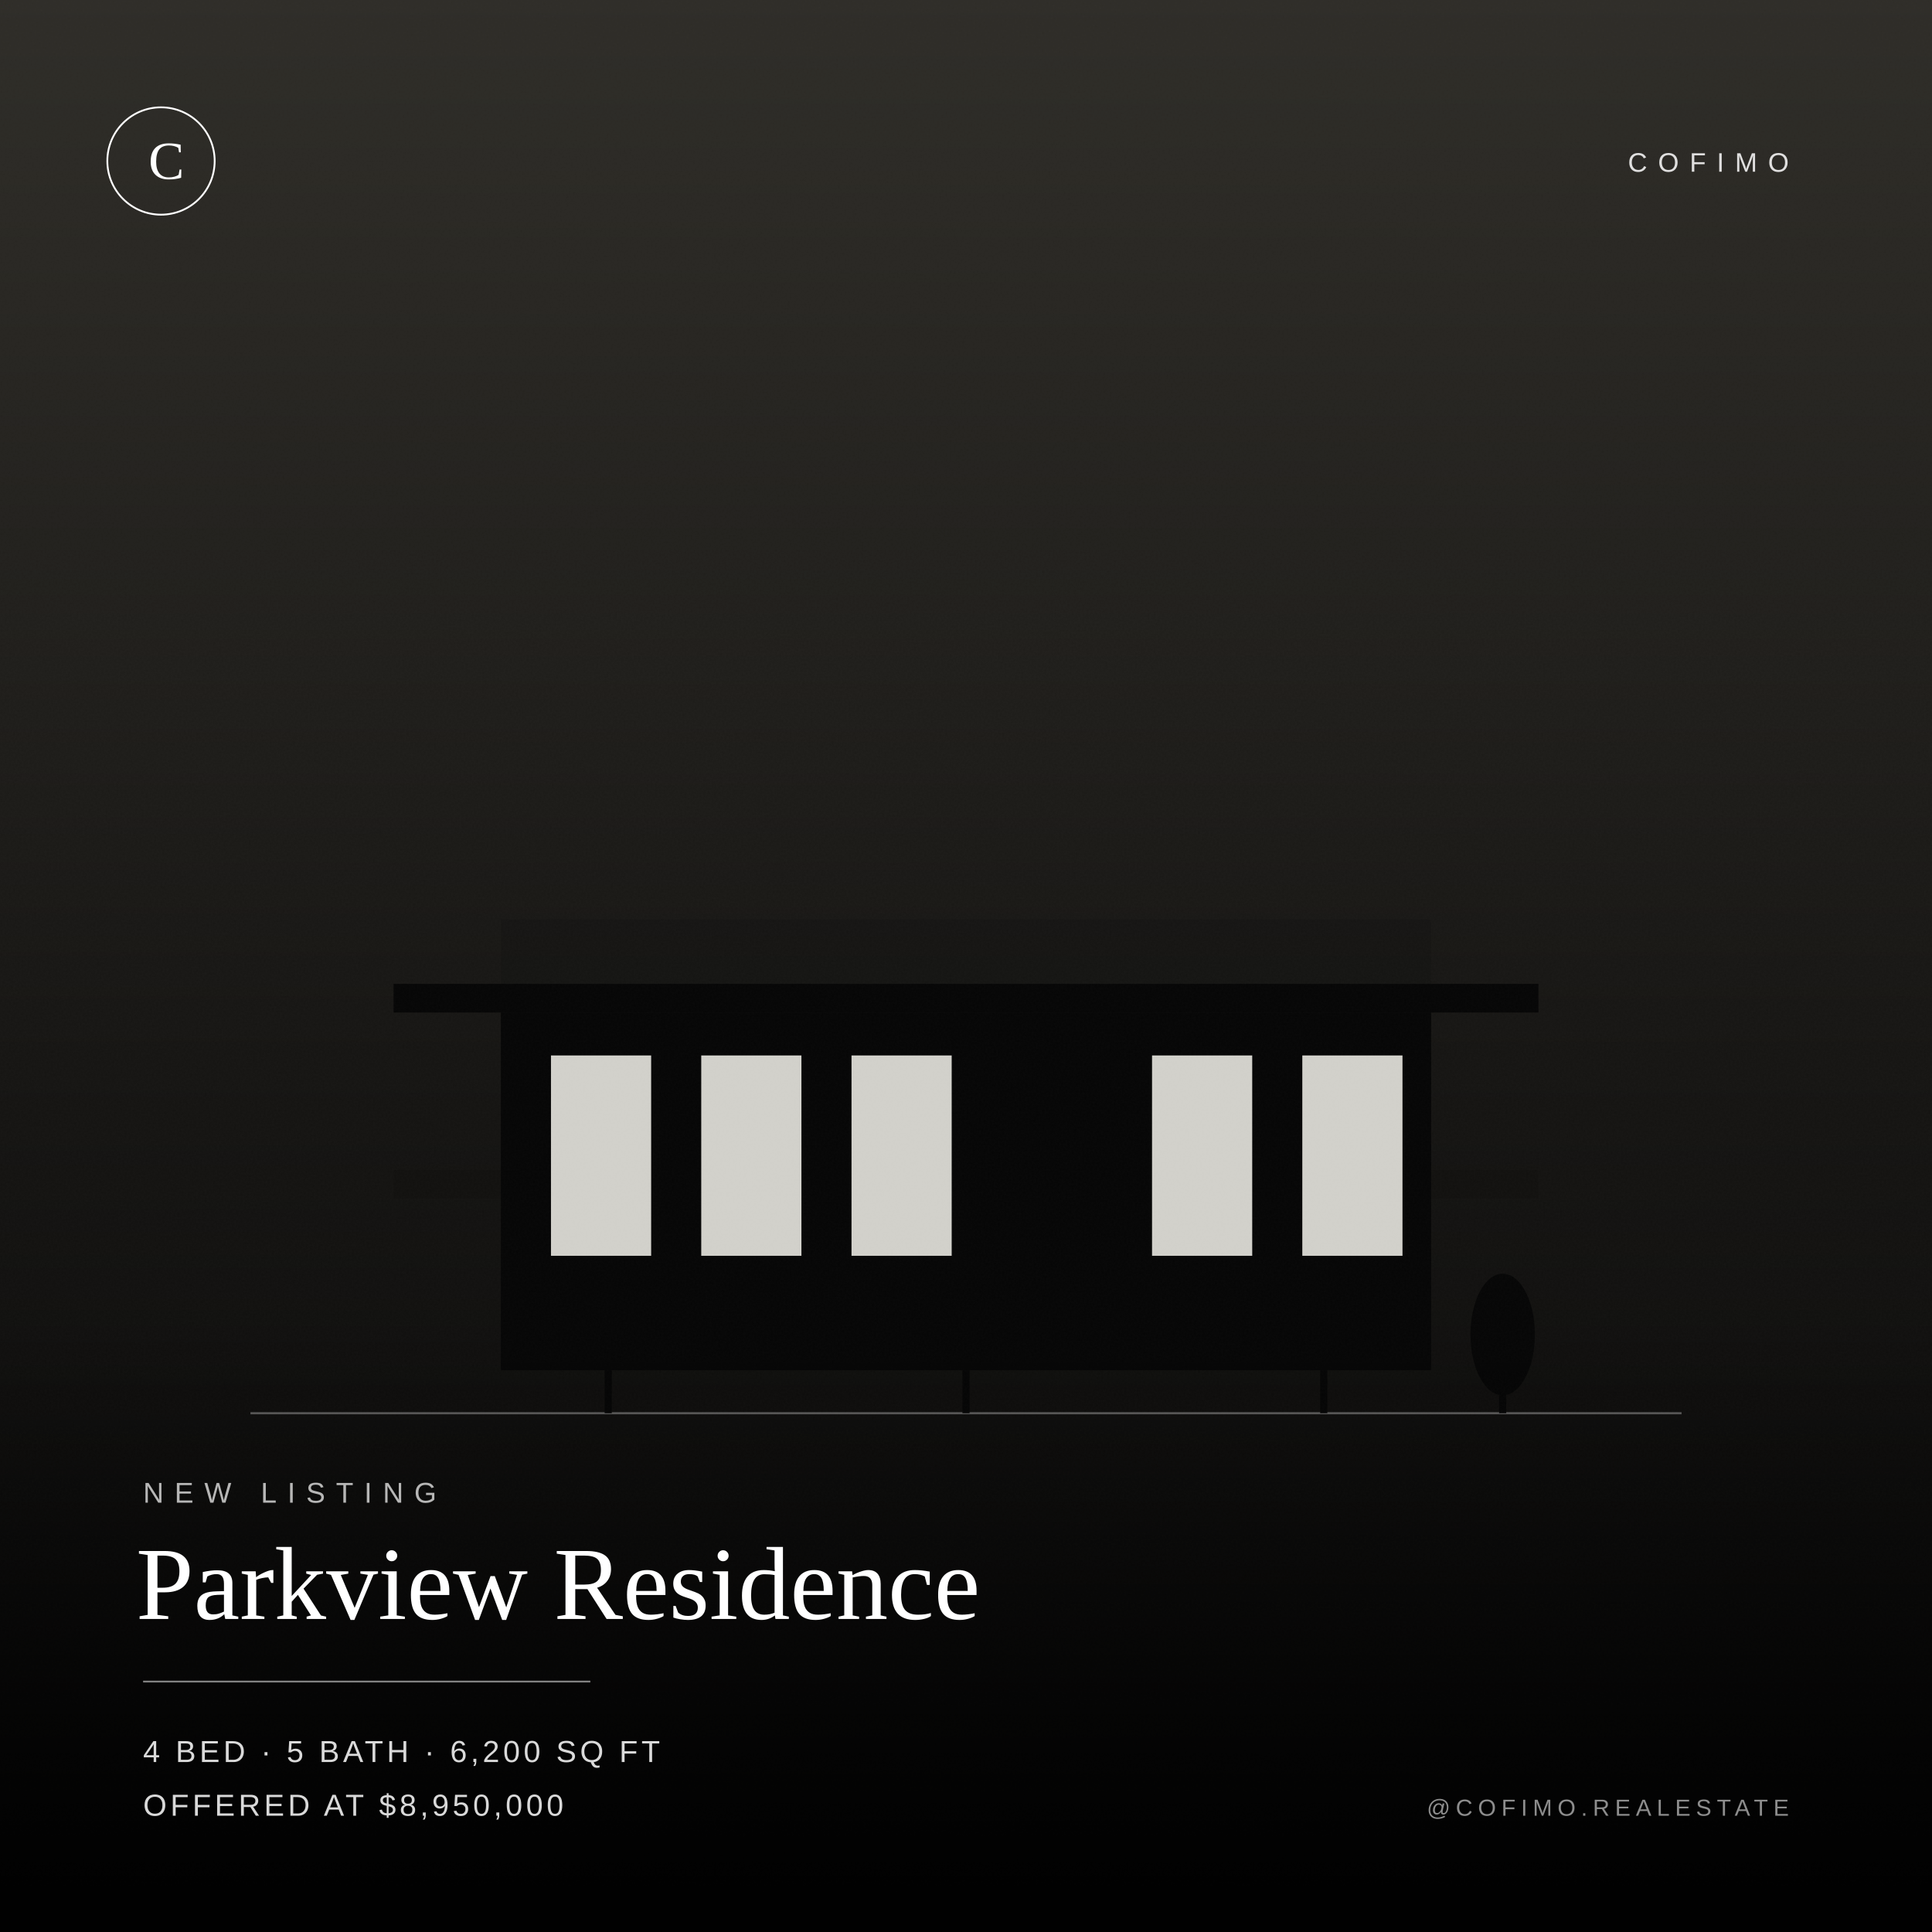
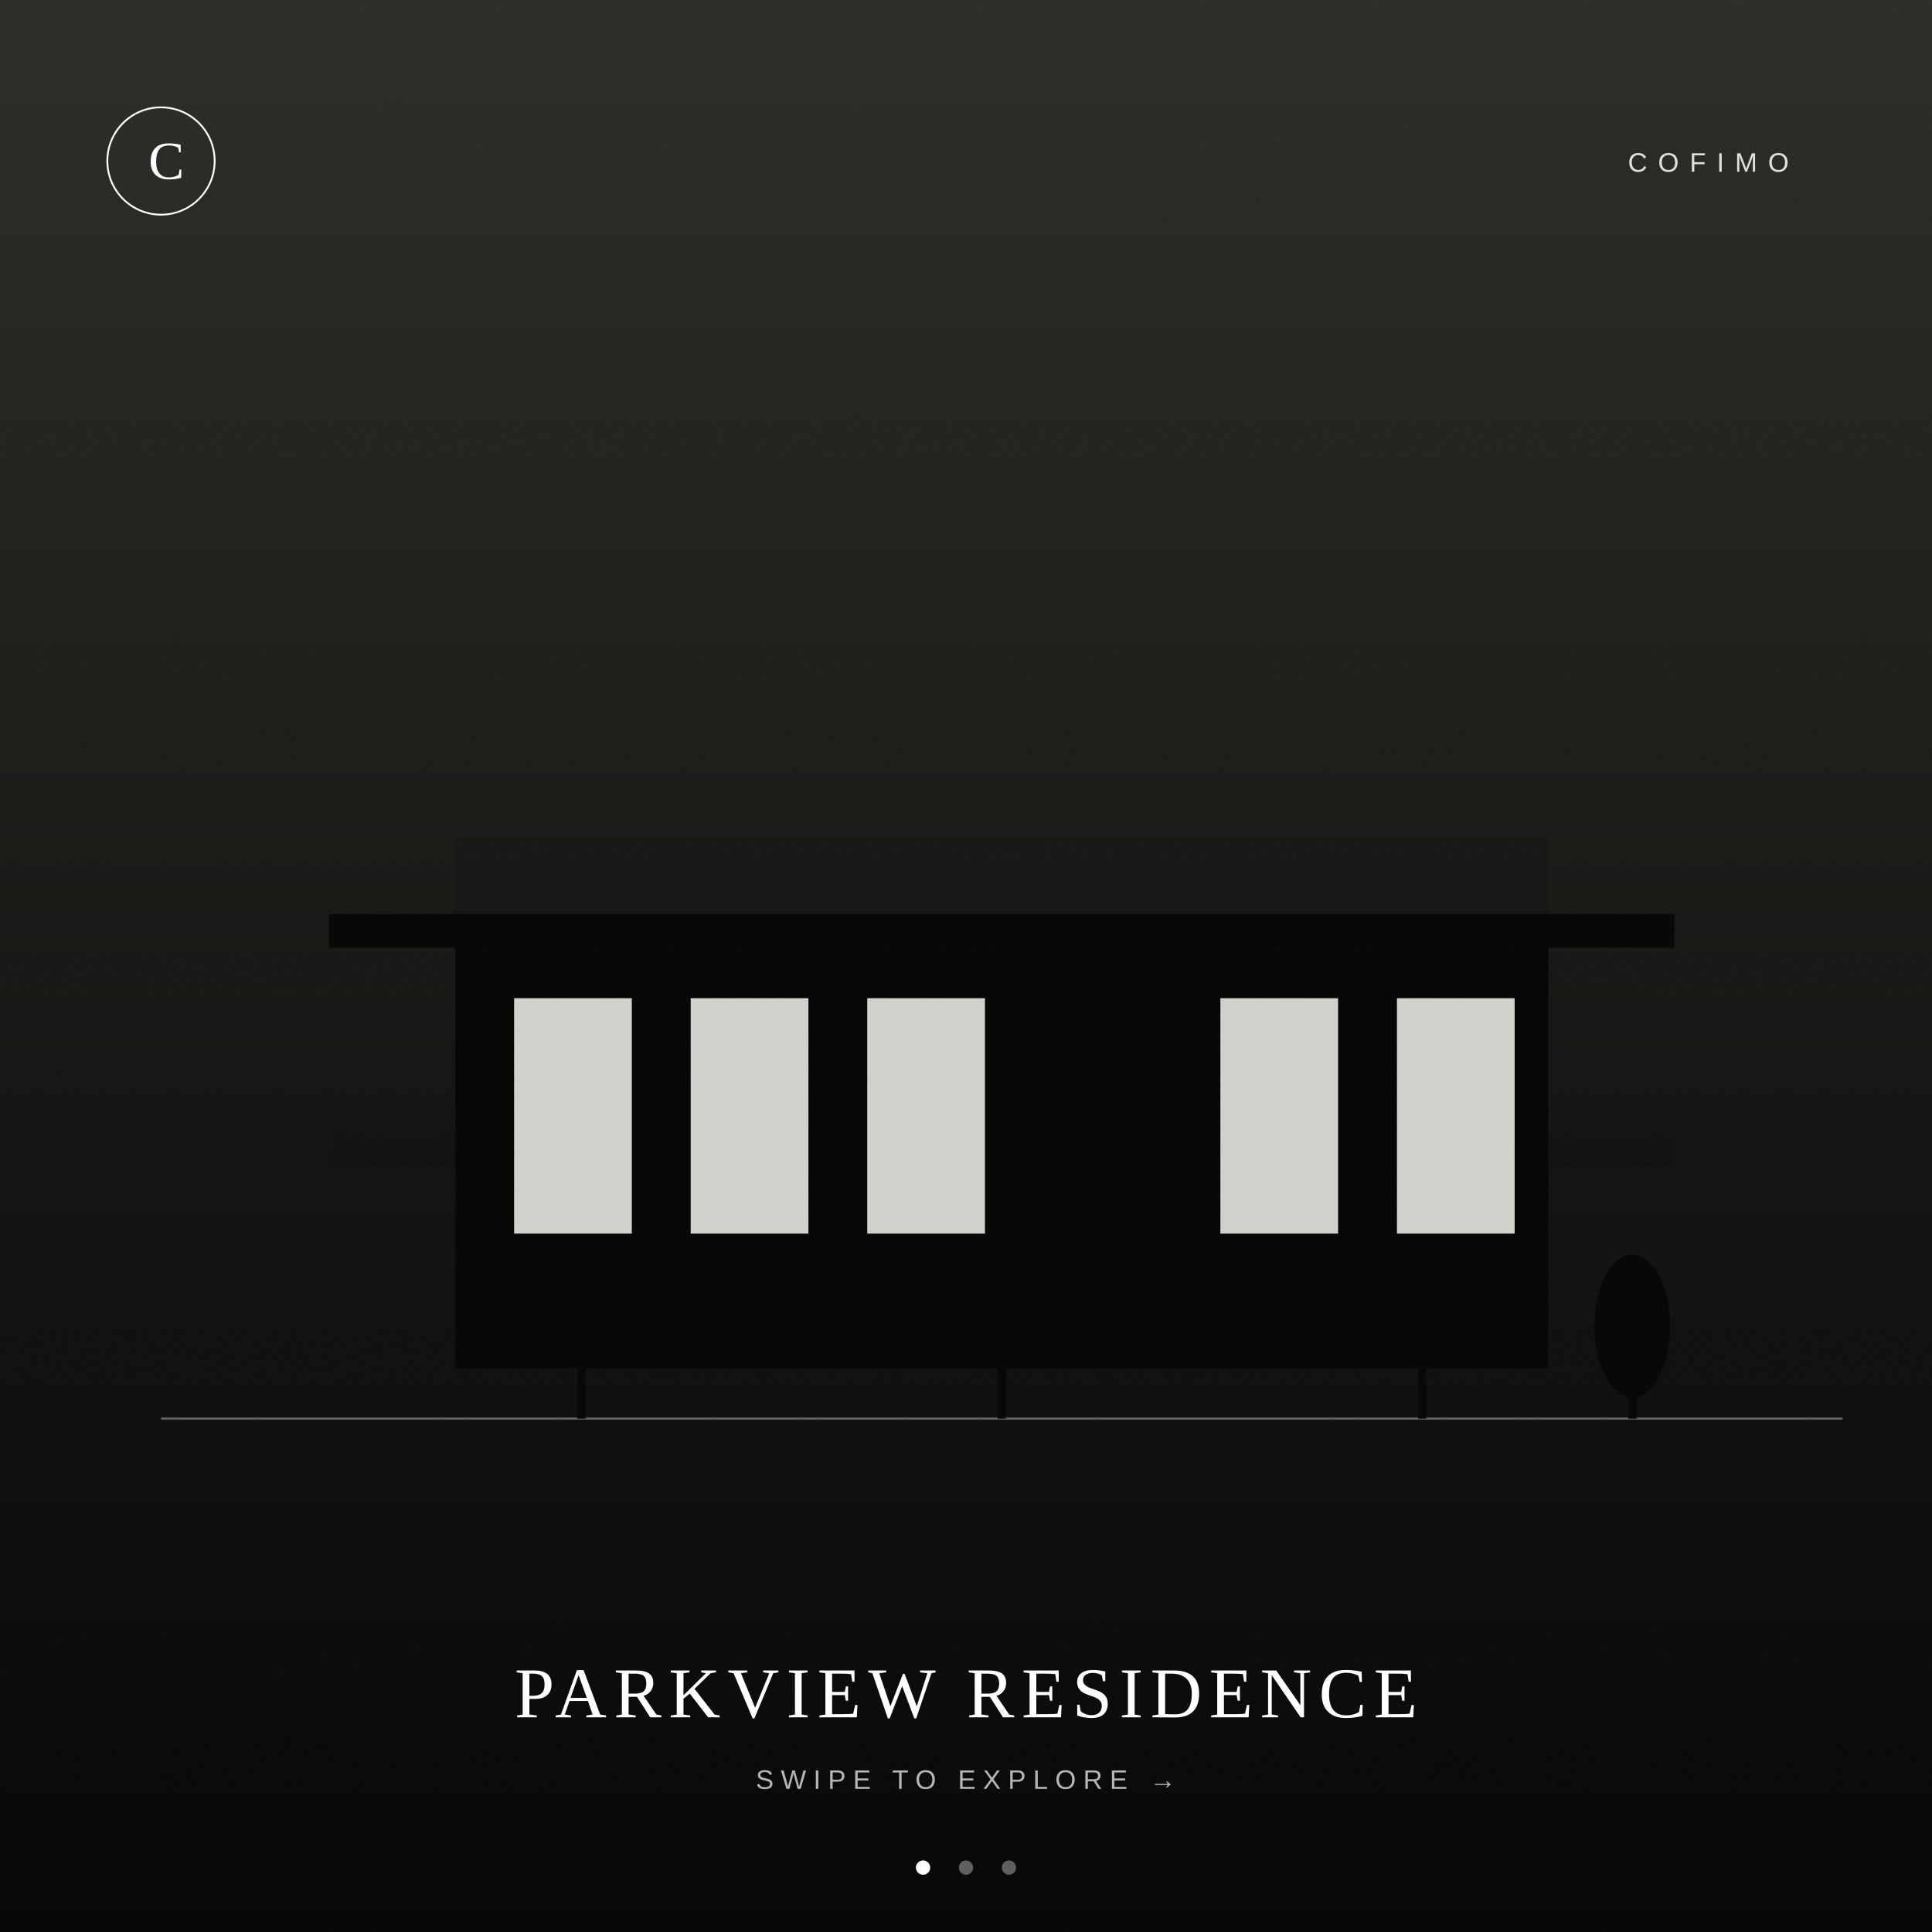
<svg xmlns="http://www.w3.org/2000/svg" width="1080" height="1080" viewBox="0 0 1080 1080">
  <defs>
    <linearGradient id="sky" x1="0" y1="0" x2="0" y2="1">
      <stop offset="0%" stop-color="#2E2C27" />
      <stop offset="55%" stop-color="#151412" />
      <stop offset="100%" stop-color="#050505" />
    </linearGradient>
-     <linearGradient id="scrim" x1="0" y1="0" x2="0" y2="1">
-       <stop offset="0%" stop-color="#000000" stop-opacity="0" />
-       <stop offset="100%" stop-color="#000000" stop-opacity="0.92" />
-     </linearGradient>
    <filter id="grain">
      <feTurbulence type="fractalNoise" baseFrequency="0.85" numOctaves="2" stitchTiles="stitch" result="n" />
      <feColorMatrix in="n" type="matrix" values="0 0 0 0 1  0 0 0 0 1  0 0 0 0 1  0 0 0 0.04 0" />
    </filter>
  </defs>
  <rect width="1080" height="1080" fill="url(#sky)" />
-   <g transform="translate(140,430) scale(2)">
+   <g transform="translate(90,370) scale(2.35)">
    <g transform="translate(0,180) scale(1,-1)" opacity="0.16">
      <rect x="40" y="60" width="320" height="8" fill="#050505" />
      <rect x="70" y="68" width="260" height="70" fill="#050505" />
    </g>
-     <line x1="0" y1="180" x2="400" y2="180" stroke="#FFFFFF" stroke-width="0.6" opacity="0.35" />
+     <line x1="0" y1="180" x2="400" y2="180" stroke="#FFFFFF" stroke-width="0.5" opacity="0.35" />
    <rect x="99" y="168" width="2" height="12" fill="#050505" />
    <rect x="199" y="168" width="2" height="12" fill="#050505" />
    <rect x="299" y="168" width="2" height="12" fill="#050505" />
    <rect x="40" y="60" width="320" height="8" fill="#050505" />
    <rect x="70" y="68" width="260" height="100" fill="#050505" />
    <g fill="#F5F3EC" opacity="0.85">
      <rect x="84" y="80" width="28" height="56" />
      <rect x="126" y="80" width="28" height="56" />
      <rect x="168" y="80" width="28" height="56" />
      <rect x="252" y="80" width="28" height="56" />
      <rect x="294" y="80" width="28" height="56" />
    </g>
    <line x1="350" y1="168" x2="350" y2="180" stroke="#050505" stroke-width="2" />
    <ellipse cx="350" cy="158" rx="9" ry="17" fill="#050505" />
  </g>
  <rect width="1080" height="1080" filter="url(#grain)" opacity="0.5" />
  <circle cx="90" cy="90" r="30" fill="none" stroke="#FFFFFF" stroke-width="1" />
  <text x="93" y="100" text-anchor="middle" font-family="Georgia, 'Times New Roman', serif" font-size="30" fill="#FFFFFF">C</text>
  <text x="1000" y="96" text-anchor="end" font-family="'Helvetica Neue', Arial, sans-serif" font-size="15" letter-spacing="6" fill="#FFFFFF" opacity="0.85">COFIMO</text>
-   <rect x="0" y="740" width="1080" height="340" fill="url(#scrim)" />
-   <text x="80" y="840" font-family="'Helvetica Neue', Arial, sans-serif" font-size="16" letter-spacing="6" fill="#FFFFFF" opacity="0.7">NEW LISTING</text>
-   <text x="76" y="905" font-family="Georgia, 'Times New Roman', serif" font-size="58" fill="#FFFFFF">Parkview Residence</text>
-   <line x1="80" y1="940" x2="330" y2="940" stroke="#FFFFFF" stroke-width="1" opacity="0.5" />
-   <text x="80" y="985" font-family="'Helvetica Neue', Arial, sans-serif" font-size="17" letter-spacing="2" fill="#FFFFFF" opacity="0.85">4 BED · 5 BATH · 6,200 SQ FT</text>
-   <text x="80" y="1015" font-family="'Helvetica Neue', Arial, sans-serif" font-size="17" letter-spacing="2" fill="#FFFFFF" opacity="0.85">OFFERED AT $8,950,000</text>
-   <text x="1000" y="1015" text-anchor="end" font-family="'Helvetica Neue', Arial, sans-serif" font-size="13" letter-spacing="3" fill="#FFFFFF" opacity="0.55">@COFIMO.REALESTATE</text>
+   <text x="540" y="960" text-anchor="middle" font-family="Georgia, 'Times New Roman', serif" font-size="40" letter-spacing="4" fill="#FFFFFF">PARKVIEW RESIDENCE</text>
+   <text x="540" y="1000" text-anchor="middle" font-family="'Helvetica Neue', Arial, sans-serif" font-size="15" letter-spacing="4" fill="#FFFFFF" opacity="0.7">SWIPE TO EXPLORE →</text>
+   <g>
+     <circle cx="516" cy="1044" r="4" fill="#FFFFFF" />
+     <circle cx="540" cy="1044" r="4" fill="#FFFFFF" opacity="0.35" />
+     <circle cx="564" cy="1044" r="4" fill="#FFFFFF" opacity="0.35" />
+   </g>
</svg>
